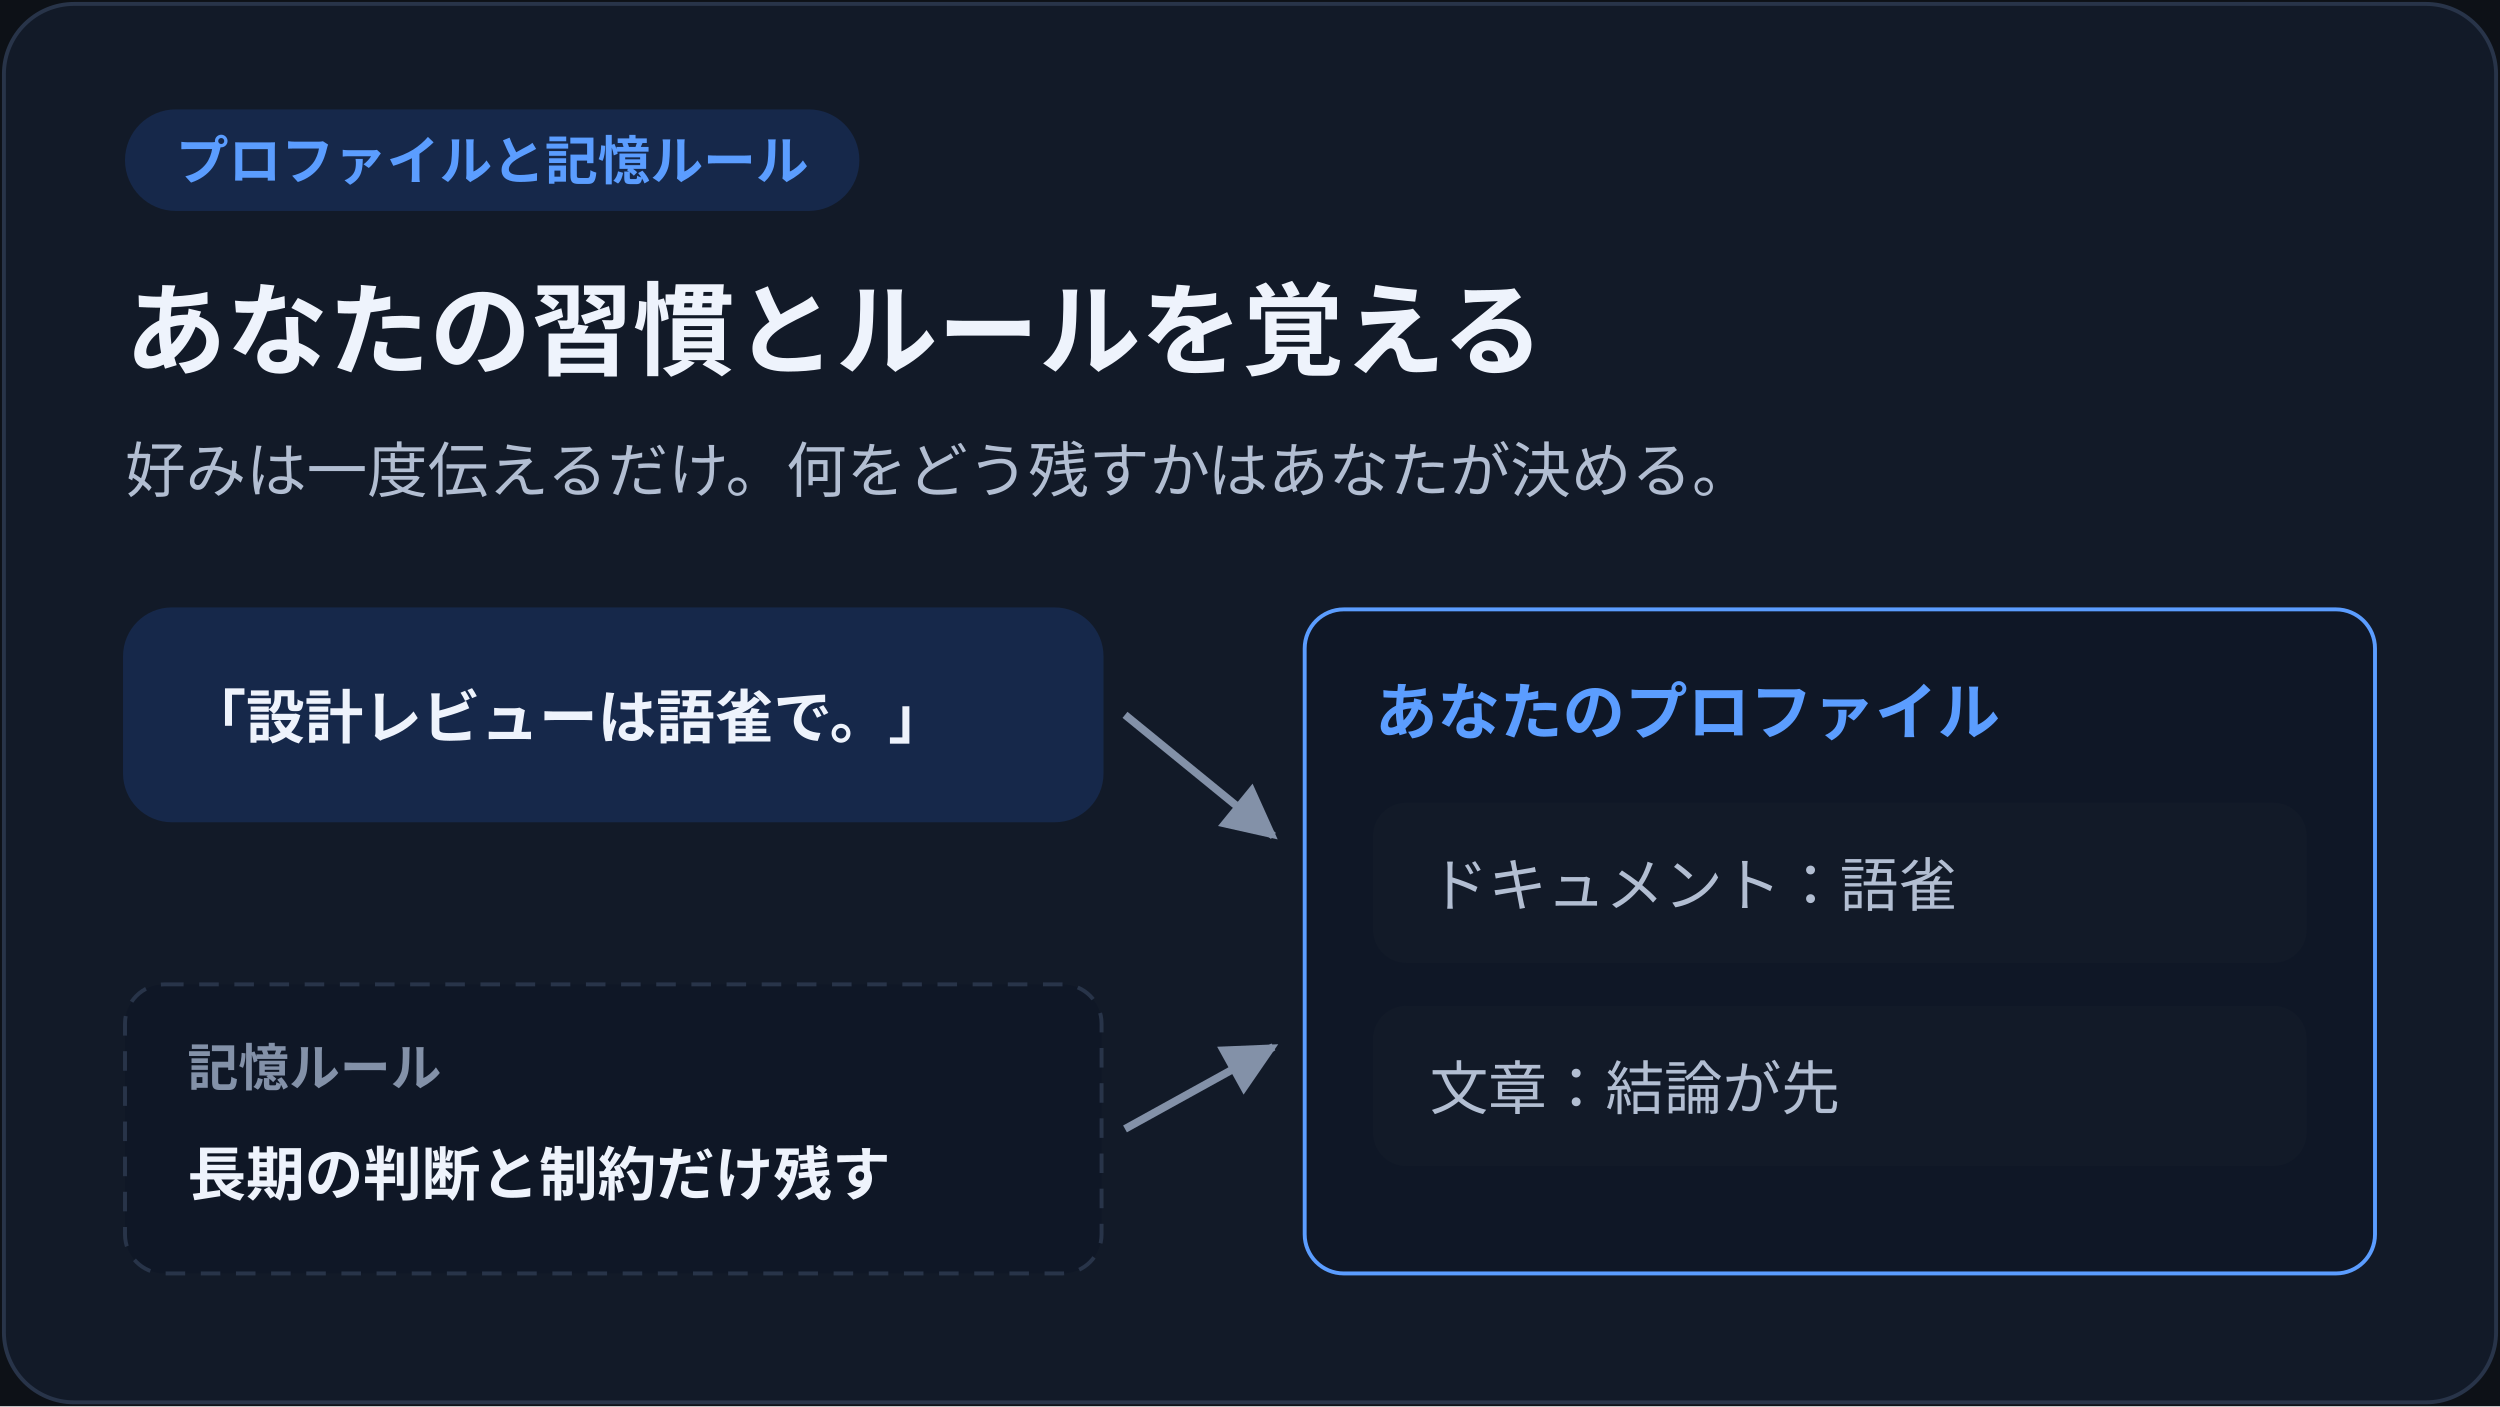
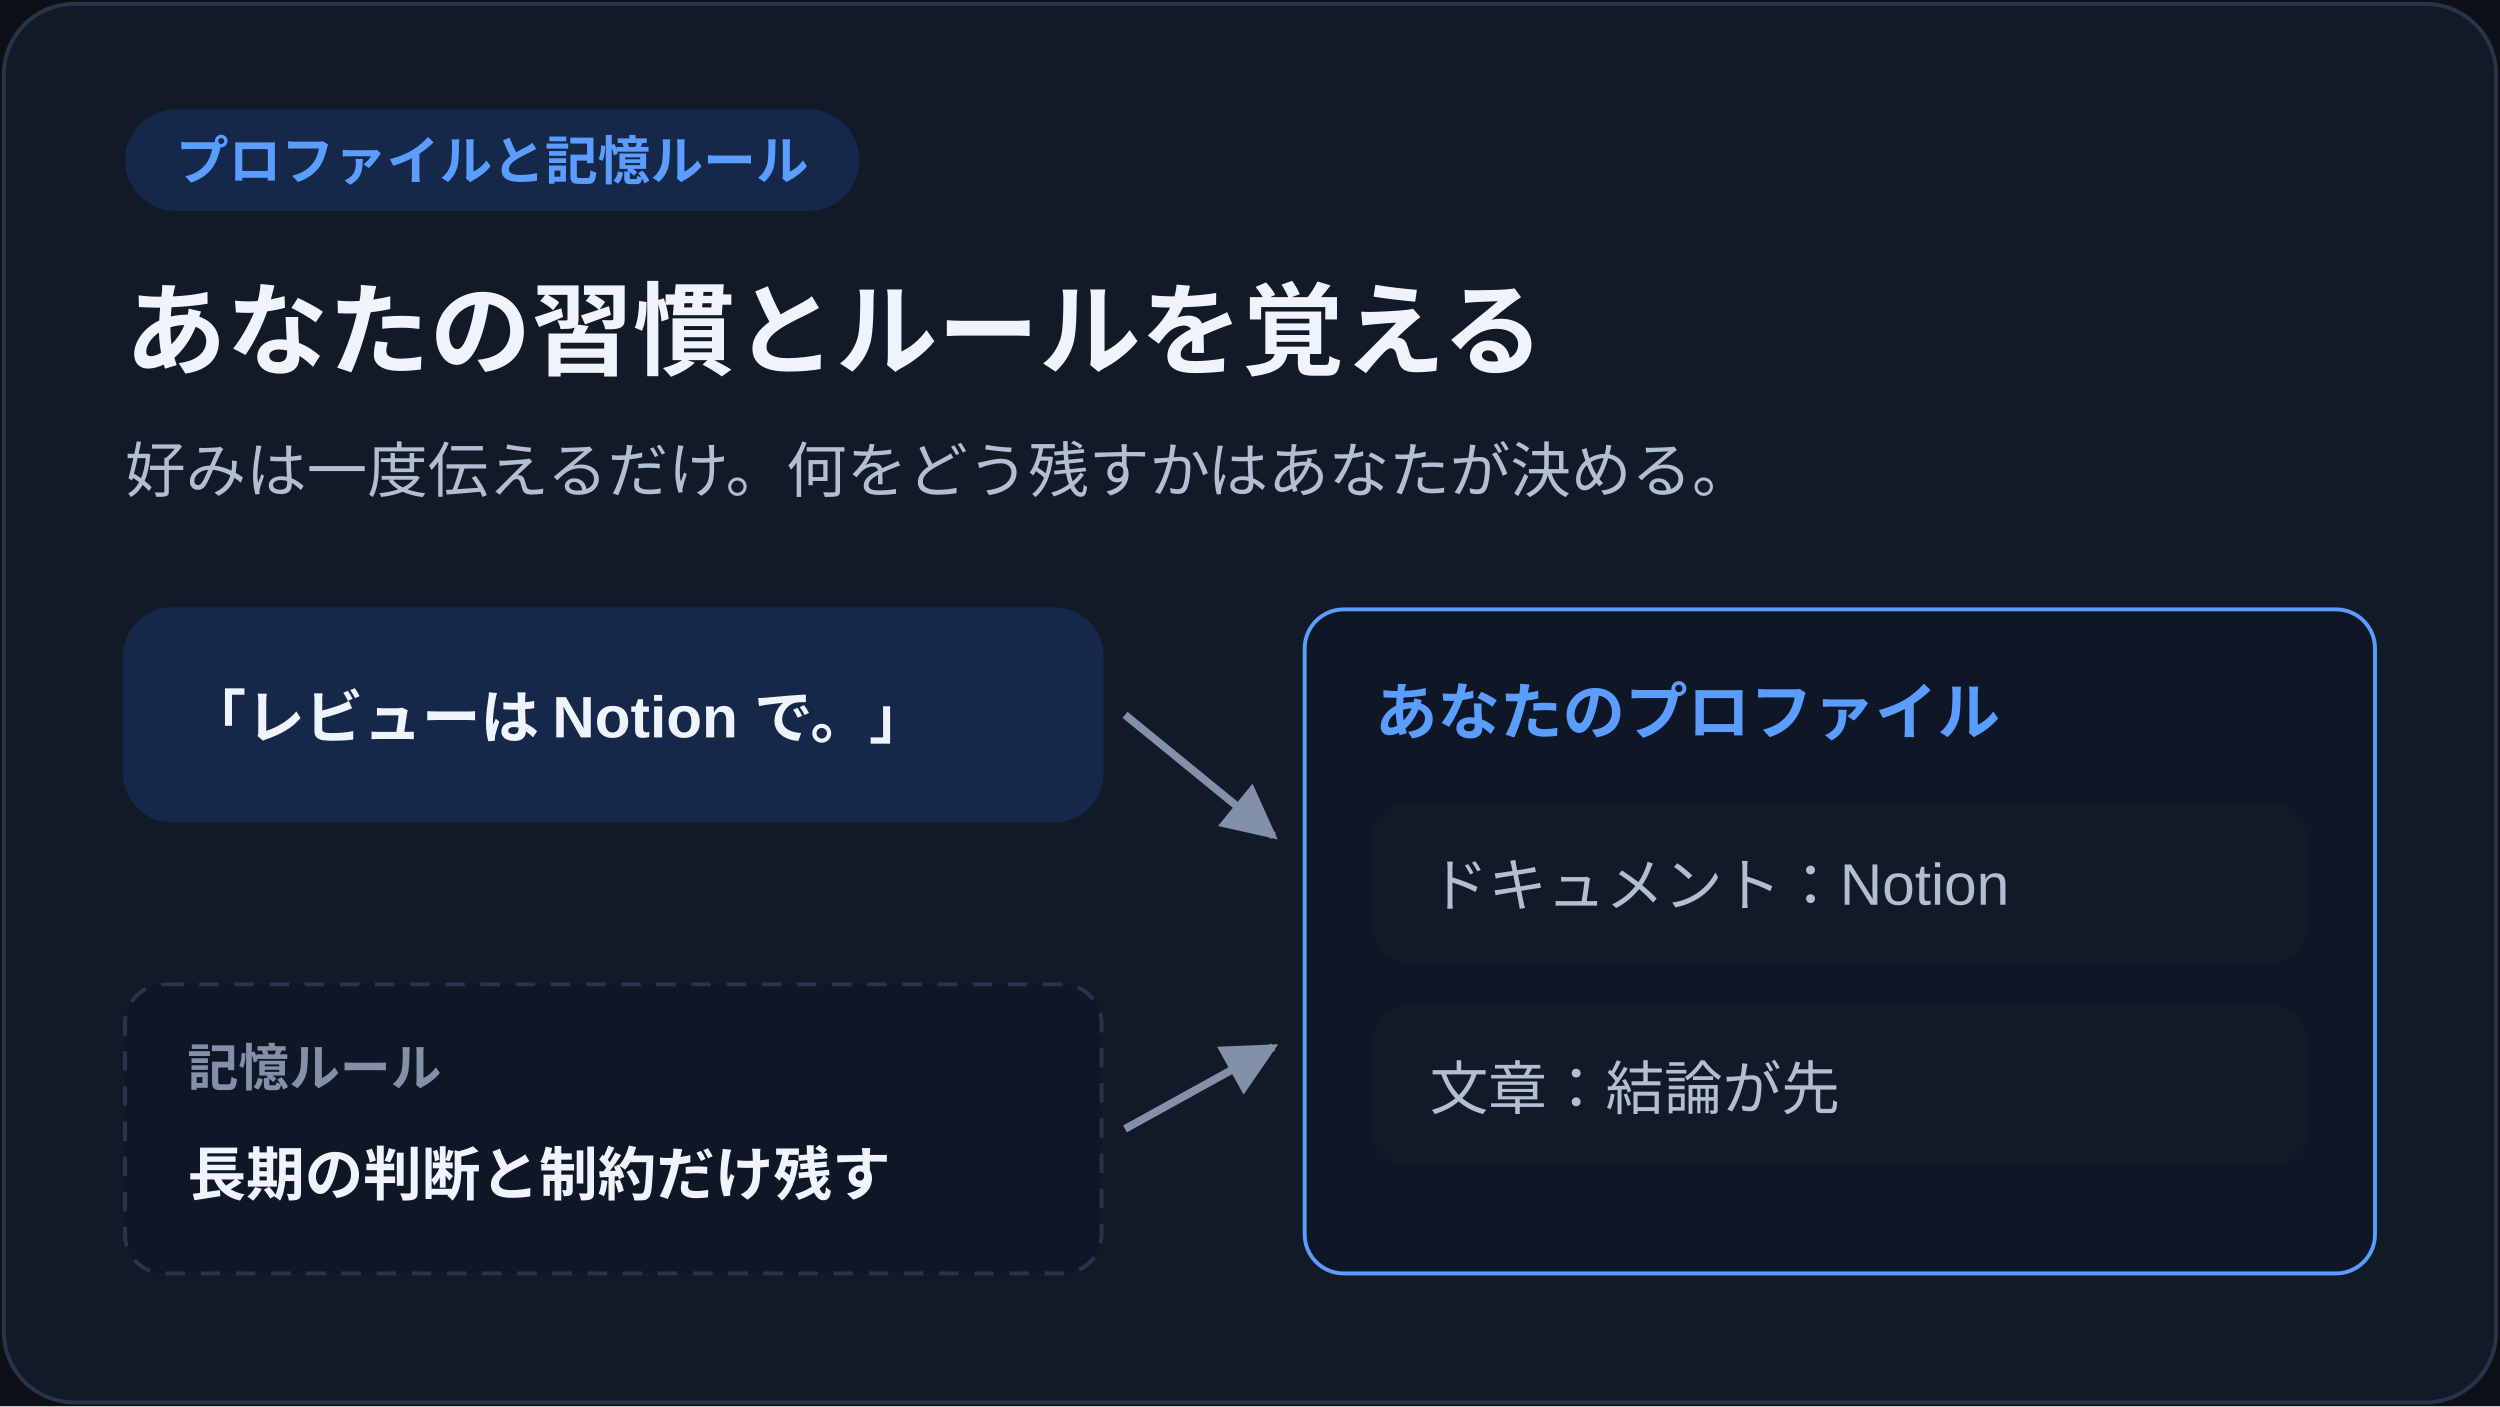
<svg xmlns="http://www.w3.org/2000/svg" width="640" height="360" viewBox="0 0 640 360" role="img" aria-labelledby="title">
  <defs>
    <marker id="head-muted" viewBox="0 0 10 10" refX="9" refY="5" markerWidth="7" markerHeight="7" orient="auto-start-reverse">
      <path d="M0 0L10 5L0 10Z" fill="#8391a8" />
    </marker>
    <marker id="head-accent" viewBox="0 0 10 10" refX="9" refY="5" markerWidth="7" markerHeight="7" orient="auto-start-reverse">
      <path d="M0 0L10 5L0 10Z" fill="#5b9dff" />
    </marker>
  </defs>
  <rect width="640" height="360" fill="#0d1117" />
  <rect x="1" y="1" width="638" height="358" rx="18" fill="#121a28" stroke="#283449" />
  <g font-family="-apple-system,BlinkMacSystemFont,'Segoe UI','PingFang SC','Hiragino Sans','Microsoft YaHei',Arial,sans-serif">
    <rect x="32" y="28" width="188" height="26" rx="13" fill="#16284a" />
    <text x="45" y="46" font-size="13.5" font-weight="700" fill="#5b9dff" text-anchor="start">プロファイルと記憶ルール</text>
    <text x="32" y="94" font-size="26" font-weight="800" fill="#eef3fc" text-anchor="start">あなたの習慣とルールを覚える</text>
    <text x="32" y="126" font-size="15.5" font-weight="400" fill="#b2bed2" text-anchor="start">好みは一度伝えるだけ。何をどう残すかはあなたが決める。</text>
    <rect x="32" y="156" width="250" height="54" rx="12" fill="#16284a" stroke="#16284a" />
-     <text x="48" y="189" font-size="15" font-weight="600" fill="#eef3fc" text-anchor="start">「設計レビューは語雀で。」</text>
+     <text x="48" y="189" font-size="15" font-weight="600" fill="#eef3fc" text-anchor="start">「レビューは Notion で。」</text>
    <rect x="32" y="252" width="250" height="74" rx="10" fill="#0f1726" stroke="#283449" stroke-dasharray="5 4" />
    <text x="48" y="278" font-size="13" font-weight="700" fill="#8391a8" text-anchor="start">記憶ルール</text>
    <text x="48" y="306" font-size="15" font-weight="600" fill="#eef3fc" text-anchor="start">長期の判断と制約だけ残す</text>
    <path d="M288 183L326 214" stroke="#8391a8" stroke-width="2" fill="none" marker-end="url(#head-muted)" />
    <path d="M288 289L326 268" stroke="#8391a8" stroke-width="2" fill="none" marker-end="url(#head-muted)" />
    <rect x="334" y="156" width="274" height="170" rx="10" fill="#0f1726" stroke="#5b9dff" />
    <text x="352" y="188" font-size="16" font-weight="700" fill="#5b9dff" text-anchor="start">あなたのプロファイル</text>
    <rect x="352" y="206" width="238" height="40" rx="8" fill="#121a28" stroke="#121a28" />
-     <text x="366" y="232" font-size="15" font-weight="400" fill="#b2bed2" text-anchor="start">ドキュメント：語雀</text>
+     <text x="366" y="232" font-size="15" font-weight="400" fill="#b2bed2" text-anchor="start">ドキュメント：Notion</text>
    <rect x="352" y="258" width="238" height="40" rx="8" fill="#121a28" stroke="#121a28" />
    <text x="366" y="284" font-size="15" font-weight="400" fill="#b2bed2" text-anchor="start">文章：結論が先</text>
  </g>
</svg>
